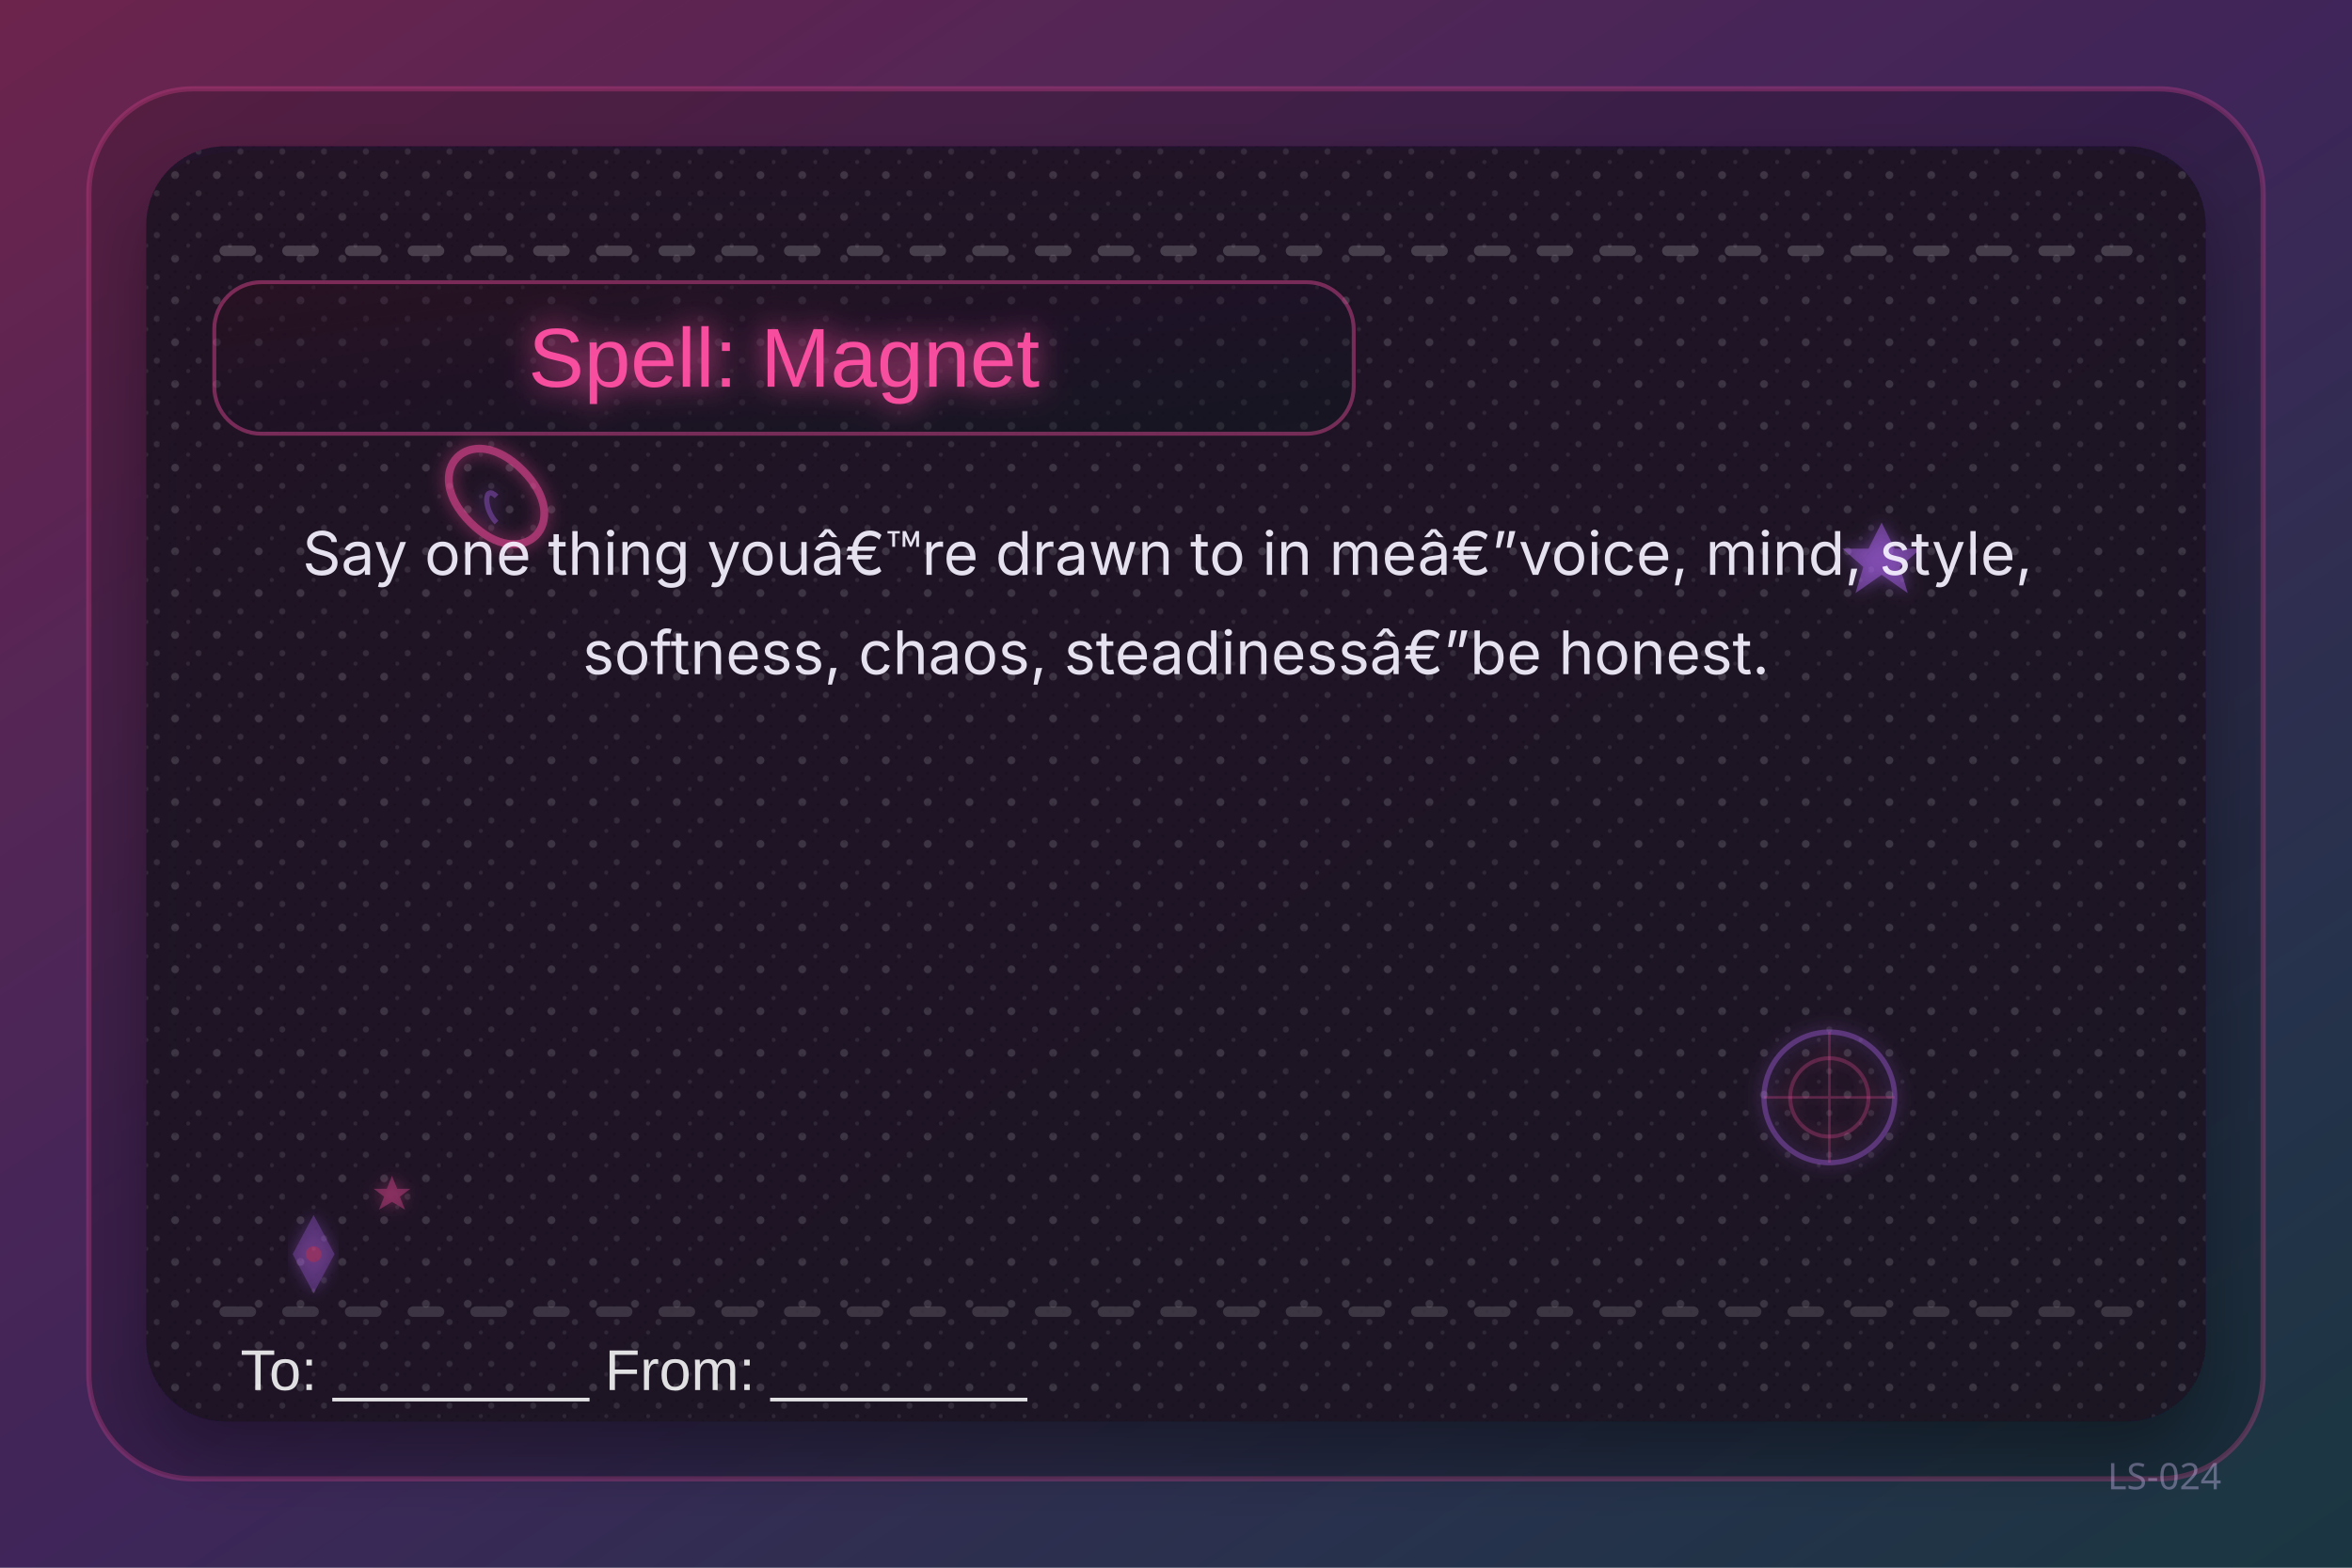
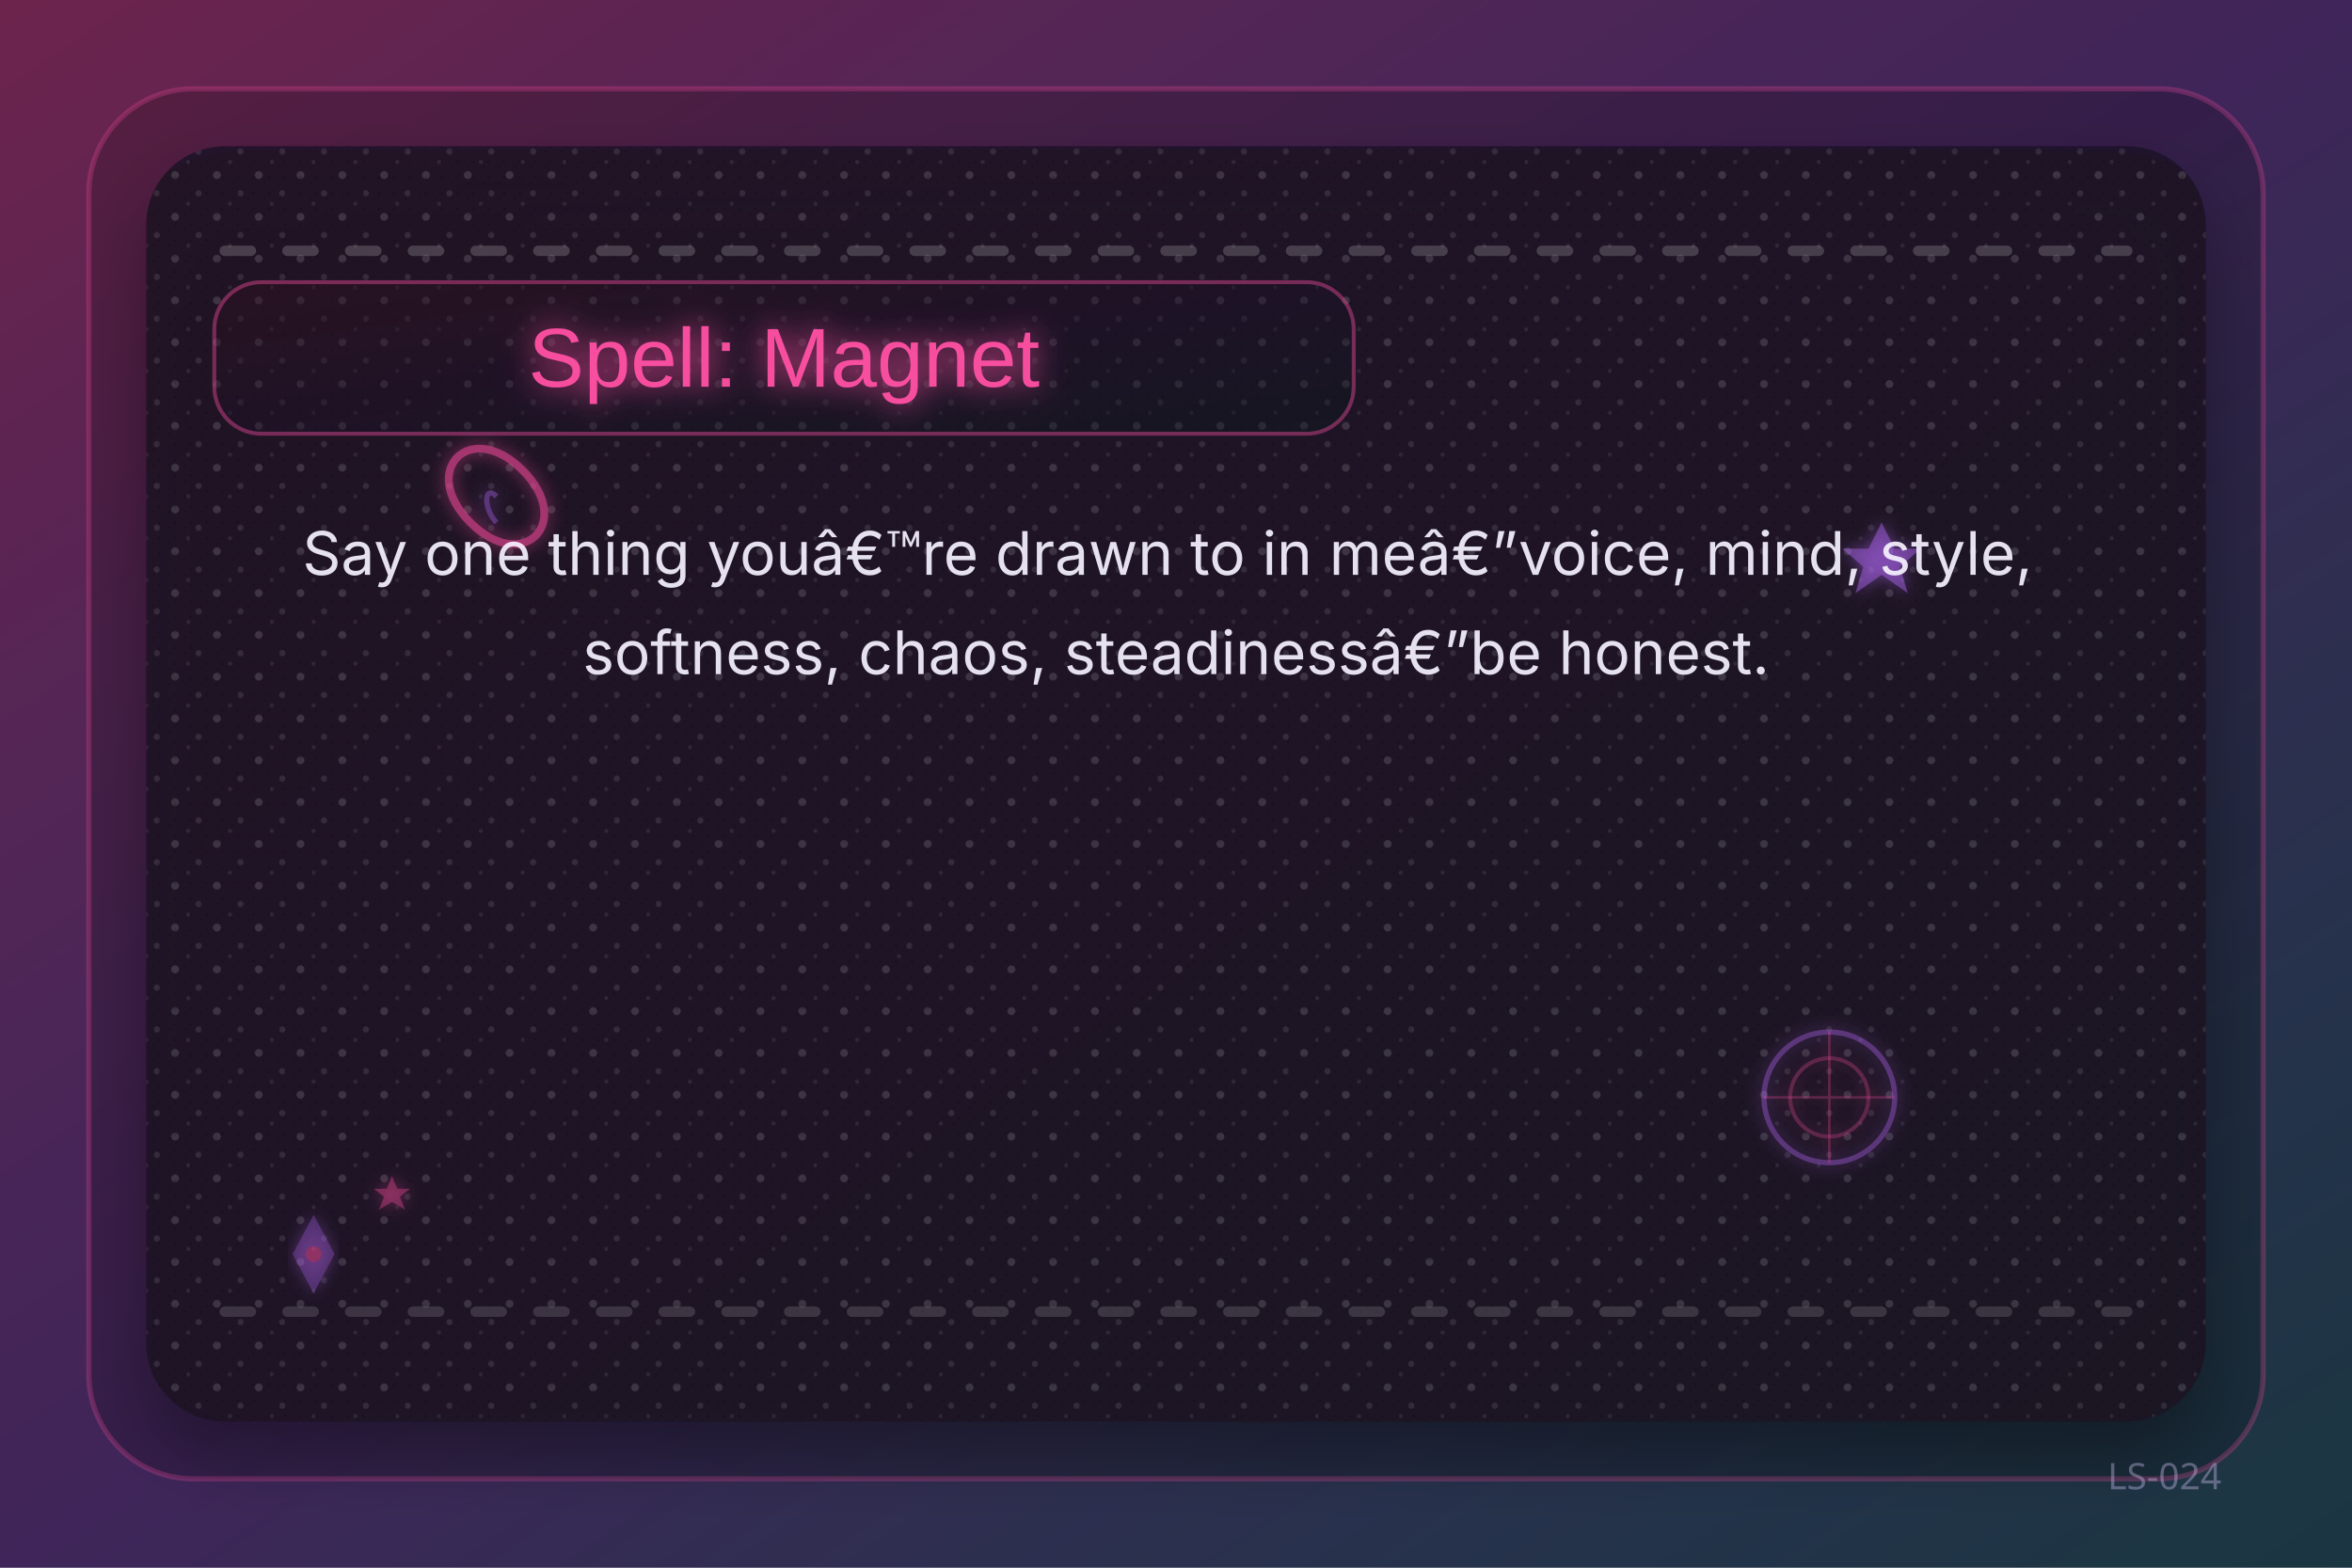
<svg xmlns="http://www.w3.org/2000/svg" viewBox="0 0 900 600">
  <defs>
    <linearGradient id="grad-LS-024" x1="0" y1="0" x2="1" y2="1">
      <stop offset="0%" stop-color="#ff4fa3" stop-opacity="0.4" />
      <stop offset="50%" stop-color="#b86bff" stop-opacity="0.3" />
      <stop offset="100%" stop-color="#55f0ff" stop-opacity="0.2" />
    </linearGradient>
    <pattern id="dots-LS-024" width="16" height="16" patternUnits="userSpaceOnUse">
      <circle cx="3" cy="3" r="1.5" fill="rgba(255,255,255,.14)" />
      <circle cx="12" cy="10" r="1.2" fill="rgba(255,255,255,.10)" />
      <circle cx="8" cy="14" r="0.8" fill="rgba(255,255,255,.08)" />
    </pattern>
    <pattern id="grain-LS-024" width="6" height="6" patternUnits="userSpaceOnUse">
      <rect width="6" height="6" fill="rgba(255,255,255,.02)" />
      <circle cx="1" cy="2" r="0.6" fill="rgba(0,0,0,.12)" />
      <circle cx="5" cy="4" r="0.6" fill="rgba(0,0,0,.10)" />
    </pattern>
    <filter id="shadow-LS-024" x="-40%" y="-40%" width="180%" height="180%">
      <feDropShadow dx="0" dy="14" stdDeviation="12" flood-opacity=".35" />
    </filter>
    <filter id="glow-LS-024" x="-60%" y="-60%" width="220%" height="220%">
      <feGaussianBlur stdDeviation="6" result="coloredBlur" />
      <feMerge>
        <feMergeNode in="coloredBlur" />
        <feMergeNode in="SourceGraphic" />
      </feMerge>
    </filter>
    <filter id="softGlow-LS-024">
      <feGaussianBlur stdDeviation="3" result="blur" />
      <feMerge>
        <feMergeNode in="blur" />
        <feMergeNode in="SourceGraphic" />
      </feMerge>
    </filter>
  </defs>
  <rect width="900" height="600" fill="#0b0712" />
  <rect width="900" height="600" fill="url(#grad-LS-024)" />
  <rect x="34" y="34" width="832" height="532" rx="40" fill="rgba(0,0,0,.18)" stroke="rgba(255,79,163,.25)" stroke-width="2" />
  <rect x="56" y="56" width="788" height="488" rx="30" fill="rgba(20,10,34,.85)" filter="url(#shadow-LS-024)" />
  <rect x="56" y="56" width="788" height="488" rx="30" fill="url(#dots-LS-024)" />
  <rect x="56" y="56" width="788" height="488" rx="30" fill="url(#grain-LS-024)" />
  <path d="M86 96h728" stroke="rgba(255,255,255,.18)" stroke-width="4" stroke-linecap="round" stroke-dasharray="10 14" />
  <path d="M86 502h728" stroke="rgba(255,255,255,.14)" stroke-width="4" stroke-linecap="round" stroke-dasharray="10 14" />
  <g opacity=".85" filter="url(#softGlow-LS-024)">
    <path d="M 200 180 C 180 160, 160 180, 180 200 C 200 220, 220 200, 200 180 Z" fill="none" stroke="#ff4fa3" stroke-width="3" opacity="0.6" />
    <path d="M 190 190 C 185 185, 185 195, 190 200" fill="none" stroke="#b86bff" stroke-width="2" opacity="0.4" />
    <path d="M 720 200 L 725 210 L 735 210 L 727 217 L 730 227 L 720 220 L 710 227 L 713 217 L 705 210 L 715 210 Z" fill="#b86bff" opacity="0.5" />
    <path d="M 150 450 L 152 455 L 157 455 L 153 458 L 155 463 L 150 460 L 145 463 L 147 458 L 143 455 L 148 455 Z" fill="#ff4fa3" opacity="0.4" />
    <circle cx="700" cy="420" r="25" fill="none" stroke="#b86bff" stroke-width="2" opacity="0.4" />
    <circle cx="700" cy="420" r="15" fill="none" stroke="#ff4fa3" stroke-width="1.5" opacity="0.3" />
    <path d="M 700 395 L 700 445 M 675 420 L 725 420" stroke="#ff4fa3" stroke-width="1" opacity="0.3" />
  </g>
  <rect x="82" y="108" width="436" height="58" rx="18" fill="rgba(0,0,0,.35)" stroke="rgba(255,79,163,.4)" stroke-width="1.5" />
  <rect x="82" y="108" width="436" height="58" rx="18" fill="url(#grad-LS-024)" opacity="0.2" />
  <text x="300" y="148" font-family="Arial Black, Arial, sans-serif" font-size="32" fill="rgba(255,79,163,.95)" text-anchor="middle" filter="url(#glow-LS-024)">Spell: Magnet</text>
  <text x="450" y="220" font-family="system-ui, -apple-system, sans-serif" font-size="23" fill="rgba(246,242,255,.92)" text-anchor="middle">
    <tspan x="450" dy="0">Say one thing youâ€™re drawn to in meâ€”voice, mind, style,</tspan>
    <tspan x="450" dy="38">softness, chaos, steadinessâ€”be honest.</tspan>
  </text>
  <g transform="translate(120 480)" opacity="0.5" filter="url(#softGlow-LS-024)">
    <path d="M 0 -15 L 8 0 L 0 15 L -8 0 Z" fill="#b86bff" opacity="0.6" />
    <circle cx="0" cy="0" r="3" fill="#ff4fa3" />
  </g>
  <text x="850" y="570" font-family="system-ui, sans-serif" font-size="14" fill="#c8b9e8" opacity="0.4" text-anchor="end">LS-024</text>
-   <text x="92" y="532" font-family="Arial, sans-serif" font-size="22" fill="rgba(255,255,255,.86)">To: ________   From: ________</text>
</svg>
